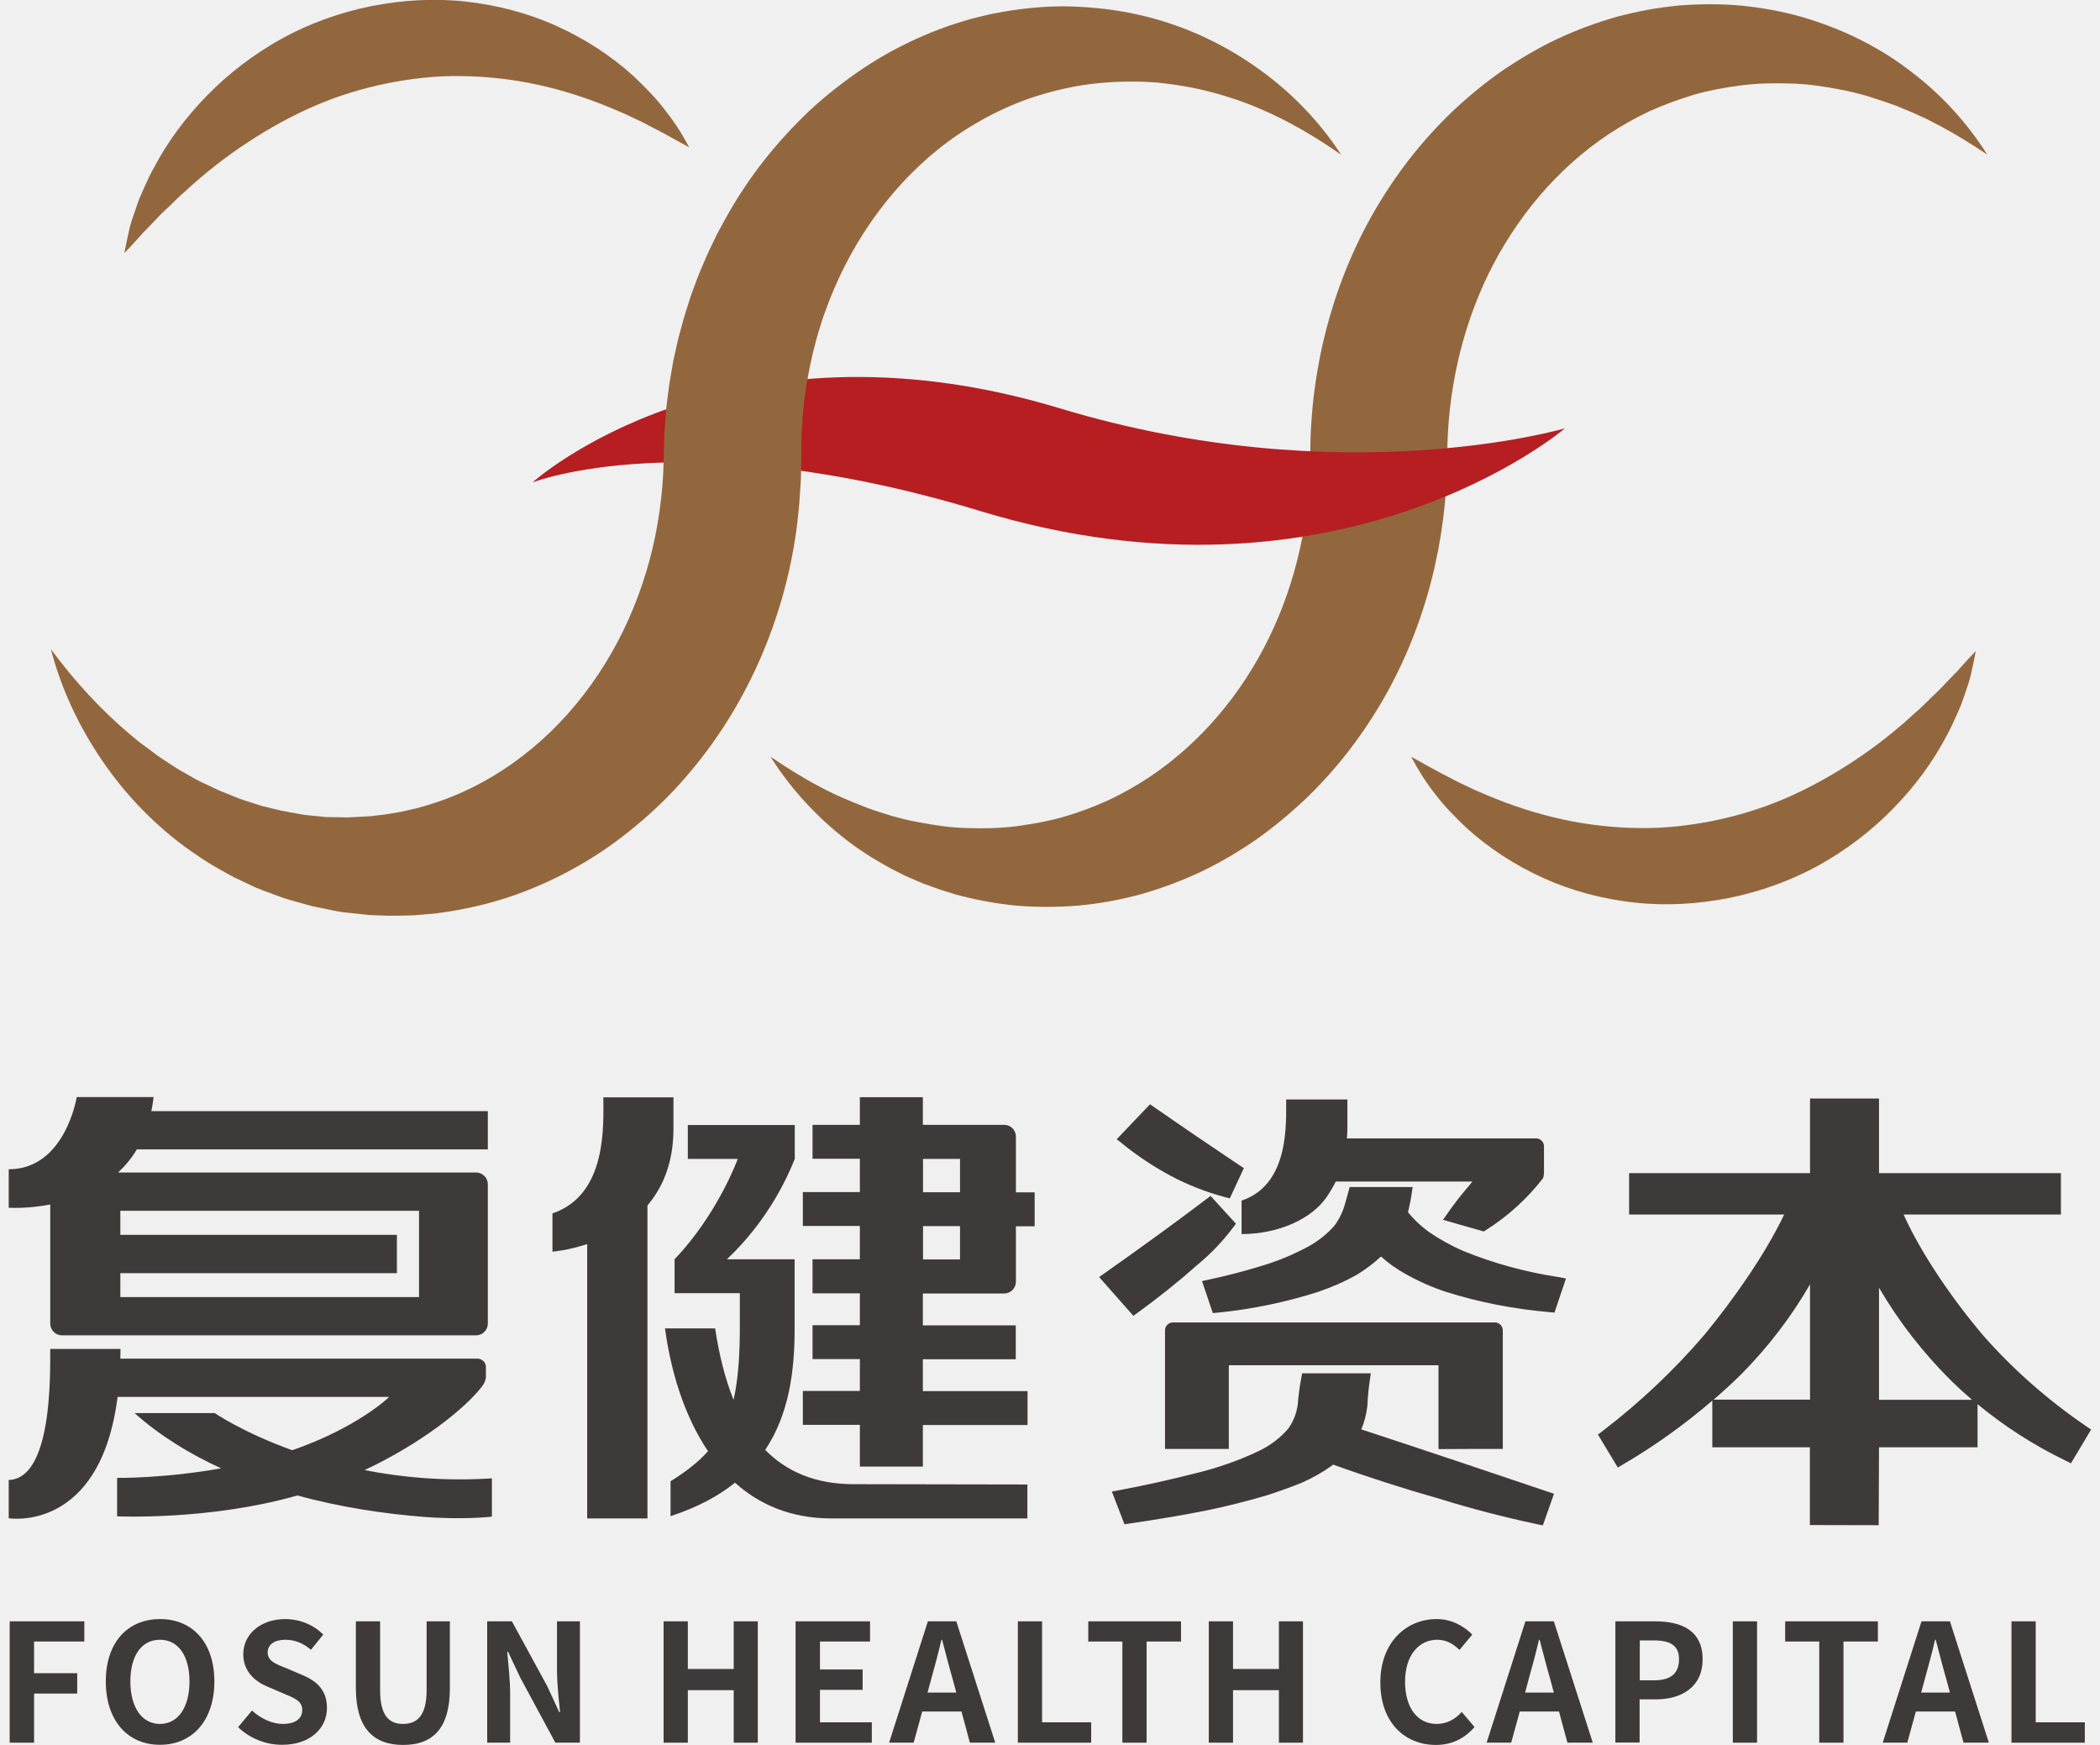
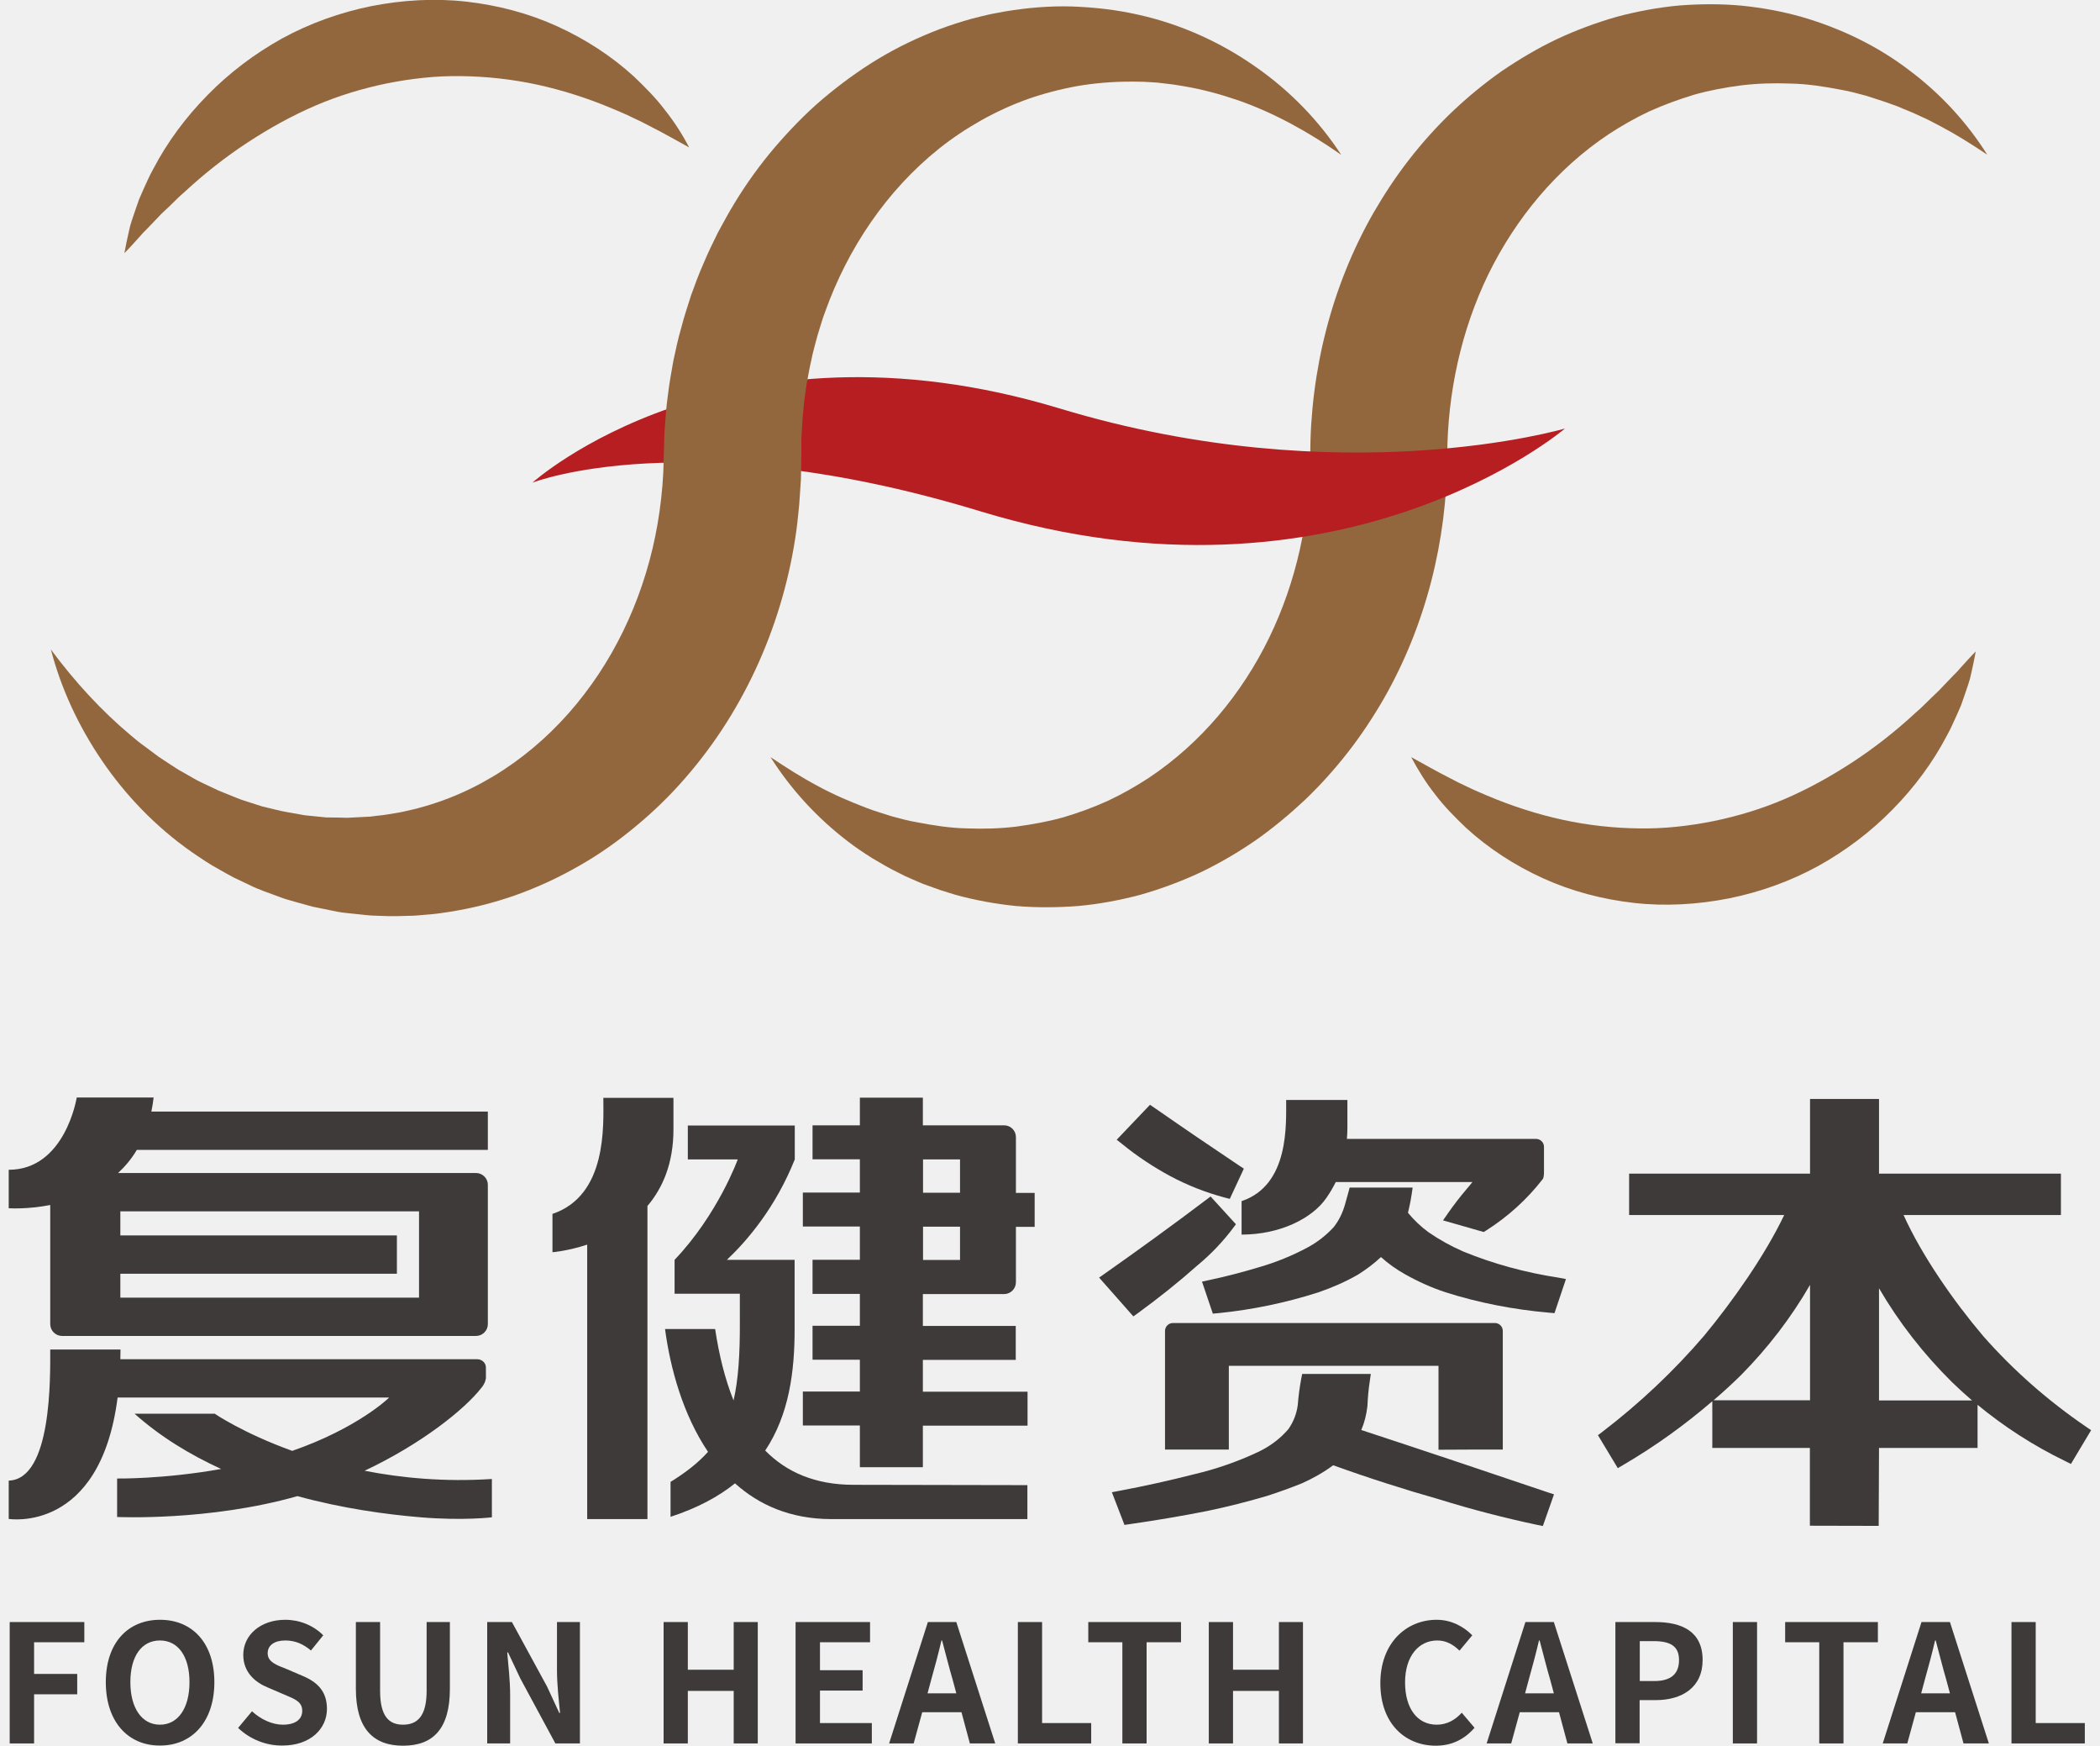
- <svg xmlns="http://www.w3.org/2000/svg" version="1.1" id="图层_1" x="0px" y="0px" viewBox="0 0 130 108" style="enable-background:new 0 0 130 108;" xml:space="preserve">
-   <style type="text/css">
- 	.st0{fill:#93673D;}
- 	.st1{fill:#B61E22;}
- 	.st2{fill:#3E3A39;}
- </style>
-   <g>
-     <g>
-       <path class="st0" d="M47.7,46.84c0.97,0.65,1.93,1.26,2.93,1.79c0.99,0.54,2.01,0.97,3.03,1.36c0.51,0.2,1.03,0.34,1.54,0.51    c0.52,0.14,1.03,0.28,1.56,0.37c1.04,0.2,2.07,0.36,3.1,0.38c1.03,0.04,2.05,0.01,3.05-0.11c1-0.14,1.98-0.31,2.93-0.58    c0.95-0.28,1.87-0.62,2.75-1.02c0.88-0.41,1.72-0.89,2.53-1.42c3.22-2.14,5.76-5.2,7.45-8.67c1.69-3.48,2.53-7.35,2.54-11.25    c0-5.22,1.31-10.49,3.93-15.06c0.66-1.14,1.39-2.24,2.2-3.28c0.81-1.04,1.69-2.02,2.65-2.94c0.96-0.91,1.98-1.75,3.06-2.51    c1.09-0.74,2.23-1.42,3.43-1.99c1.2-0.56,2.44-1.02,3.7-1.38c1.27-0.34,2.57-0.58,3.86-0.7c1.3-0.1,2.6-0.11,3.88,0.01    c1.28,0.13,2.54,0.36,3.76,0.71c2.43,0.71,4.7,1.82,6.63,3.3c1.95,1.46,3.57,3.24,4.81,5.21c-0.97-0.65-1.94-1.26-2.93-1.78    l-0.75-0.39l-0.76-0.35c-0.25-0.12-0.51-0.21-0.76-0.32l-0.38-0.16l-0.39-0.14c-0.51-0.19-1.03-0.34-1.54-0.51    c-0.52-0.14-1.03-0.28-1.56-0.37c-1.04-0.2-2.07-0.36-3.1-0.38c-1.03-0.04-2.05-0.01-3.05,0.11c-1,0.13-1.98,0.31-2.93,0.58    c-0.95,0.29-1.86,0.62-2.75,1.02c-0.88,0.41-1.72,0.89-2.53,1.42c-3.22,2.14-5.75,5.2-7.45,8.66c-1.69,3.48-2.53,7.35-2.55,11.24    c-0.01,5.22-1.32,10.48-3.94,15.05c-0.66,1.14-1.39,2.24-2.2,3.28c-0.81,1.04-1.69,2.02-2.65,2.94c-0.96,0.9-1.98,1.75-3.06,2.51    c-1.09,0.75-2.23,1.42-3.42,1.99c-1.2,0.56-2.44,1.02-3.7,1.38c-1.27,0.34-2.56,0.58-3.86,0.7c-1.3,0.1-2.6,0.11-3.88,0    c-1.28-0.13-2.54-0.36-3.76-0.7l-0.9-0.28l-0.89-0.32c-0.3-0.1-0.58-0.24-0.87-0.36l-0.43-0.19l-0.42-0.21    c-0.56-0.27-1.09-0.59-1.62-0.9c-0.52-0.33-1.03-0.67-1.51-1.04C50.57,50.59,48.94,48.81,47.7,46.84z" />
-       <path class="st0" d="M87.36,46.84c0.81,0.44,1.58,0.89,2.36,1.28l0.58,0.3l0.59,0.28c0.38,0.19,0.78,0.35,1.17,0.52    c1.56,0.66,3.13,1.16,4.69,1.5c1.57,0.34,3.14,0.51,4.7,0.53c1.56,0.03,3.11-0.15,4.62-0.45c1.51-0.31,3-0.76,4.44-1.38    c1.44-0.62,2.83-1.39,4.19-2.28c1.36-0.89,2.67-1.92,3.91-3.07c0.33-0.27,0.62-0.59,0.93-0.88l0.47-0.45l0.45-0.47    c0.15-0.16,0.3-0.32,0.46-0.48l0.24-0.24l0.22-0.25c0.3-0.33,0.6-0.67,0.93-1c-0.08,0.45-0.18,0.9-0.28,1.35l-0.08,0.34l-0.1,0.33    c-0.07,0.22-0.15,0.44-0.22,0.65c-0.08,0.22-0.15,0.44-0.23,0.66l-0.28,0.64c-0.19,0.42-0.38,0.85-0.61,1.26    c-0.87,1.66-2.01,3.19-3.35,4.55c-1.34,1.37-2.9,2.55-4.61,3.5c-1.72,0.94-3.59,1.61-5.52,2c-1.93,0.38-3.93,0.5-5.88,0.28    c-1.95-0.22-3.86-0.72-5.62-1.52c-1.76-0.8-3.38-1.85-4.77-3.12c-0.68-0.65-1.34-1.31-1.9-2.05    C88.28,48.44,87.79,47.65,87.36,46.84z" />
-       <path class="st0" d="M42.66,9.12c-0.81-0.44-1.58-0.89-2.36-1.28l-0.58-0.3l-0.59-0.28c-0.38-0.19-0.78-0.35-1.17-0.52    c-1.56-0.66-3.13-1.16-4.69-1.5c-1.57-0.34-3.14-0.51-4.7-0.53c-1.56-0.03-3.11,0.15-4.62,0.45c-1.51,0.31-3,0.76-4.44,1.38    c-1.44,0.62-2.83,1.39-4.19,2.28c-1.36,0.89-2.67,1.92-3.91,3.07c-0.33,0.27-0.62,0.59-0.93,0.88L10,13.22l-0.45,0.47    c-0.15,0.16-0.3,0.32-0.46,0.48l-0.24,0.24l-0.22,0.25c-0.3,0.33-0.6,0.67-0.93,1c0.08-0.45,0.18-0.9,0.28-1.35l0.08-0.34    l0.1-0.33c0.07-0.22,0.15-0.44,0.22-0.65c0.08-0.22,0.15-0.44,0.23-0.66l0.28-0.64c0.19-0.42,0.38-0.85,0.61-1.26    c0.87-1.66,2.01-3.19,3.35-4.55c1.34-1.37,2.9-2.55,4.61-3.5c1.72-0.94,3.59-1.61,5.52-2c1.93-0.38,3.93-0.5,5.88-0.28    c1.95,0.22,3.86,0.72,5.62,1.52c1.76,0.8,3.38,1.85,4.77,3.12c0.68,0.65,1.34,1.31,1.9,2.05C41.74,7.53,42.24,8.31,42.66,9.12z" />
-       <path class="st1" d="M96.88,26.51c0,0-13.77,4.06-31.28-1.24c-20.64-6.24-32.64,4.59-32.64,4.59s9.55-3.76,27.72,1.77    C82.95,38.41,96.88,26.51,96.88,26.51z" />
-       <path class="st0" d="M83.03,9.58c-2.04-1.43-4.17-2.6-6.37-3.37c-1.11-0.38-2.22-0.68-3.34-0.87c-0.28-0.04-0.56-0.1-0.84-0.13    l-0.84-0.1l-0.83-0.05c-0.28-0.01-0.56-0.01-0.83-0.01c-1.1,0-2.2,0.09-3.26,0.27c-1.06,0.19-2.1,0.46-3.1,0.81    c-1,0.36-1.96,0.8-2.87,1.31c-0.91,0.51-1.78,1.09-2.6,1.74c-3.26,2.6-5.67,6.19-7.07,10.11c-0.19,0.49-0.32,0.99-0.48,1.49    c-0.13,0.5-0.28,1-0.38,1.52c-0.12,0.51-0.2,1.02-0.3,1.54c-0.06,0.52-0.16,1.03-0.19,1.55c-0.06,0.52-0.08,1.04-0.11,1.56    c-0.02,0.26-0.01,0.52-0.01,0.78l-0.01,0.89l-0.02,1.05l-0.07,1.05c-0.02,0.35-0.05,0.7-0.09,1.05c-0.04,0.35-0.07,0.7-0.12,1.05    c-0.77,5.57-3.11,10.99-6.86,15.29c-0.93,1.08-1.96,2.08-3.06,2.99c-1.1,0.92-2.27,1.75-3.52,2.46c-1.25,0.72-2.55,1.32-3.91,1.81    c-1.36,0.48-2.75,0.83-4.17,1.05c-0.35,0.05-0.71,0.11-1.06,0.14l-1.07,0.09c-0.71,0.02-1.42,0.05-2.13,0.01l-0.53-0.02    c-0.18-0.01-0.35-0.03-0.53-0.05l-1.05-0.11c-0.35-0.03-0.69-0.11-1.04-0.18l-1.03-0.21l-1.01-0.28c-0.33-0.1-0.67-0.18-1-0.31    c-0.65-0.25-1.31-0.45-1.93-0.77l-0.93-0.44c-0.3-0.16-0.6-0.33-0.9-0.5c-0.6-0.32-1.16-0.71-1.72-1.09    c-2.21-1.55-4.07-3.49-5.53-5.63c-1.46-2.14-2.54-4.47-3.17-6.89c1.48,2,3.13,3.79,4.93,5.3c0.23,0.18,0.44,0.38,0.68,0.55    c0.24,0.17,0.47,0.35,0.7,0.52l0.35,0.26l0.36,0.24l0.72,0.47c0.12,0.08,0.24,0.15,0.37,0.22l0.37,0.21    c0.25,0.14,0.49,0.29,0.74,0.41l0.76,0.36l0.38,0.18c0.13,0.06,0.26,0.1,0.39,0.16c0.26,0.1,0.52,0.21,0.77,0.31    c0.25,0.11,0.52,0.18,0.78,0.27c0.26,0.08,0.52,0.17,0.78,0.25l0.79,0.19c0.52,0.14,1.06,0.21,1.58,0.31    c0.26,0.06,0.53,0.07,0.79,0.1l0.79,0.08l0.79,0.01c0.26,0,0.52,0.03,0.79,0l0.78-0.04c0.13-0.01,0.26-0.01,0.39-0.02l0.39-0.05    c0.52-0.04,1.03-0.15,1.53-0.23l0.75-0.17c0.25-0.05,0.49-0.14,0.74-0.2c3.93-1.14,7.33-3.66,9.82-6.91    c2.5-3.25,4.09-7.21,4.67-11.33c0.14-1.03,0.24-2.07,0.25-3.12l0.03-0.95c0.01-0.35,0.01-0.7,0.04-1.05c0.05-0.7,0.1-1.4,0.2-2.09    c0.08-0.7,0.21-1.39,0.33-2.08c0.15-0.69,0.29-1.38,0.49-2.05c0.17-0.68,0.4-1.35,0.61-2.02c0.24-0.66,0.48-1.32,0.77-1.97    c0.27-0.65,0.58-1.28,0.89-1.91c0.34-0.62,0.67-1.24,1.04-1.84c0.73-1.2,1.56-2.35,2.47-3.42c0.92-1.07,1.9-2.09,2.97-3    c1.08-0.91,2.22-1.75,3.43-2.48c1.21-0.73,2.49-1.34,3.8-1.84c0.66-0.25,1.33-0.46,2-0.65c0.34-0.09,0.68-0.17,1.02-0.25    c0.34-0.08,0.69-0.13,1.03-0.2c1.38-0.23,2.77-0.35,4.15-0.31c1.38,0.05,2.74,0.2,4.07,0.5c2.65,0.58,5.13,1.71,7.26,3.2    C79.88,5.62,81.67,7.5,83.03,9.58z" />
-     </g>
-     <g>
-       <g>
-         <path class="st2" d="M22.57,90.99c3.5-1.65,6.18-3.78,7.23-5.13c0.01-0.02,0.03-0.03,0.04-0.05c0.04-0.05,0.07-0.1,0.1-0.15     c0.09-0.15,0.12-0.28,0.14-0.38v-0.68c0-0.28-0.24-0.51-0.54-0.51H7.45c0-0.2,0.01-0.4,0.01-0.6H3.11c0,1.68,0.11,8.03-2.57,8.11     v2.37c0,0,5.66,0.93,6.74-7.51h16.8l-0.03,0.04c0,0-1.92,1.86-5.96,3.26c-3.05-1.1-4.8-2.3-4.8-2.3H8.33     c1.6,1.43,3.44,2.54,5.36,3.42c-3.6,0.64-6.44,0.59-6.44,0.59v2.38c0,0,5.69,0.27,11.16-1.29c2.78,0.76,5.47,1.13,7.63,1.31     c2.64,0.22,4.41,0,4.41,0V91.5C27.52,91.69,24.86,91.44,22.57,90.99z" />
-       </g>
-       <g>
-         <path class="st2" d="M3.11,74.55v7.37c0,0.4,0.33,0.73,0.73,0.73h22.81l0.01,0h2.81c0.4,0,0.73-0.33,0.73-0.73V73.3     c0-0.4-0.33-0.73-0.73-0.73H7.31c0.43-0.4,0.83-0.87,1.16-1.43h21.73v-2.37H9.37c0.06-0.28,0.1-0.56,0.14-0.87H4.75     c0,0-0.71,4.47-4.21,4.47v2.38C0.54,74.75,1.66,74.83,3.11,74.55z M7.45,78.8h17.12v-2.37H7.45v-1.49h18.49v5.34H7.45V78.8z" />
-       </g>
-       <g>
-         <path class="st2" d="M41.69,69.87v-1.95h-4.34c0,1.68,0.26,6.03-3.15,7.18v2.37c0,0,0.94-0.07,2.15-0.47v16.98h3.73V74.61     C41.02,73.5,41.69,71.98,41.69,69.87z" />
-       </g>
-       <g>
-         <path class="st2" d="M62.89,70.35c0-0.4-0.32-0.73-0.73-0.73h-5.03v-1.71h-3.9v1.71H50.3v2.1h2.93v2.06h-3.53v2.1h3.53v2.06H50.3     v2.11h2.93v1.97h-2.93v2.1h2.93v1.97h-3.53v2.1h3.53v2.58h3.9V88.2h6.48v-2.1h-6.48v-1.97h5.75v-2.1h-5.75v-1.97h5.03     c0.4,0,0.73-0.33,0.73-0.73v-3.43h1.16v-2.1h-1.16V70.35z M57.14,71.73h2.29v2.06h-2.29V71.73z M59.43,77.95h-2.29v-2.06h2.29     V77.95z" />
-       </g>
-       <g>
-         <path class="st2" d="M52.84,91.86c-2.39,0-4.16-0.79-5.47-2.12c1.48-2.22,1.83-4.9,1.82-7.58l0-2.12h0v-2.1H45     c1.29-1.22,3.02-3.26,4.2-6.21h0v-2.1h-6.62v2.1h3.09c0,0-1.22,3.39-3.91,6.21l0,0v2.1h4.04c0,0.15,0,0.76,0,1.7     c0.01,2.03-0.09,3.61-0.39,4.9c-0.53-1.32-0.9-2.82-1.14-4.42h-3.1l0,0.01c0.32,2.4,1.1,5.28,2.66,7.59     c-0.59,0.66-1.35,1.26-2.32,1.86v2.16c1.65-0.54,2.96-1.24,3.99-2.07c1.48,1.33,3.42,2.2,5.92,2.21v0h12.18v-2.1L52.84,91.86     L52.84,91.86z" />
-       </g>
-       <g>
-         <path class="st2" d="M129.14,88.27L129.14,88.27c-2.36-1.61-4.5-3.49-6.36-5.6c-1.82-2.14-3.81-4.99-4.94-7.5h9.74v-2.56h-11.26     v-4.62h-4.27v4.62h-11.2v2.56h9.6c-1.18,2.48-3.18,5.32-4.96,7.47c-1.86,2.17-3.98,4.17-6.28,5.93l-0.29,0.22l1.23,2.04     l0.37-0.22c1.95-1.14,3.78-2.46,5.48-3.92v2.89h6.04v4.81l4.26,0.01c0,0,0.02-3.79,0.02-4.82h6.1v-2.67     c1.65,1.36,3.46,2.53,5.42,3.48l0.36,0.18l1.25-2.09L129.14,88.27z M112.04,86.63h-5.96c0.58-0.5,1.15-1.02,1.7-1.56     c1.66-1.68,3.1-3.55,4.27-5.58V86.63z M116.32,86.63v-6.93c1.23,2.11,2.75,4.06,4.52,5.81c0.4,0.39,0.81,0.76,1.24,1.13H116.32z" />
-       </g>
-       <g>
-         <path class="st2" d="M76.86,74.31v2.07c2.35,0,4.36-0.98,5.25-2.27c0.22-0.32,0.41-0.64,0.58-0.98h8.46     c-0.12,0.16-0.26,0.31-0.39,0.47c-0.39,0.46-0.76,0.94-1.11,1.44l-0.32,0.46l2.52,0.72l0.16-0.1c1.34-0.85,2.52-1.92,3.49-3.17     c0.1-0.12,0.08-0.53,0.08-0.8v-1.2c0-0.27-0.22-0.49-0.49-0.49H83.38c0.02-0.23,0.03-0.47,0.03-0.71v-1.7h-3.79     C79.61,69.51,79.84,73.31,76.86,74.31z" />
-         <path class="st2" d="M91.06,89.68c0.03,0,0.06,0,0.09,0c0.98,0,1.88,0,1.88,0v-7.34c0-0.27-0.22-0.49-0.49-0.49H72.61     c-0.27,0-0.49,0.22-0.49,0.49v7.34l3.95,0V84.5h12.98v5.19L91.06,89.68z" />
-         <path class="st2" d="M72.46,72.77L72.46,72.77c1.05,0.56,2.17,1,3.32,1.31l0.35,0.09L77,72.3l-0.29-0.19     c-1.75-1.17-3.5-2.36-5.21-3.55l-0.31-0.21l-2.06,2.16l0.34,0.27C70.39,71.53,71.4,72.2,72.46,72.77z" />
-         <path class="st2" d="M96.46,79.04c-2.03-0.31-4.01-0.85-5.87-1.61c-0.76-0.33-1.48-0.73-2.15-1.19     c-0.48-0.35-0.91-0.76-1.28-1.21l0.07-0.3c0.08-0.35,0.09-0.43,0.15-0.79l0.07-0.47h-3.9l-0.08,0.3     c-0.1,0.37-0.12,0.45-0.22,0.79c-0.15,0.51-0.38,0.97-0.69,1.36c-0.47,0.51-1.02,0.94-1.64,1.27C79.98,77.69,79,78.09,78,78.38     c-1.03,0.31-2.08,0.59-3.13,0.81l-0.46,0.1l0.67,1.98l0.34-0.03c2.09-0.21,4.18-0.64,6.2-1.29c0.85-0.29,1.67-0.65,2.44-1.09     c0.51-0.32,0.99-0.68,1.43-1.09c0.45,0.41,0.96,0.77,1.5,1.07c0.78,0.44,1.62,0.82,2.5,1.11c2.05,0.65,4.21,1.07,6.4,1.26     l0.34,0.03l0.71-2.11L96.46,79.04z" />
-         <path class="st2" d="M84.27,88.47c0.2-0.47,0.32-0.96,0.38-1.48c0.02-0.52,0.07-1.05,0.15-1.57l0.06-0.42h-4.25l-0.06,0.31     c-0.1,0.54-0.17,1.08-0.21,1.6c-0.07,0.55-0.27,1.06-0.58,1.5c-0.5,0.59-1.14,1.07-1.88,1.42c-1.25,0.59-2.58,1.05-3.93,1.37     c-1.53,0.39-3.1,0.74-4.65,1.03l-0.47,0.09l0.78,2.02l0.35-0.05c1.6-0.23,3.2-0.5,4.77-0.81c1.25-0.26,2.51-0.58,3.73-0.94     c0.71-0.23,1.43-0.49,2.13-0.77c0.69-0.31,1.35-0.68,1.94-1.12c2.16,0.78,4.38,1.49,6.6,2.12c1.96,0.61,3.97,1.13,5.99,1.56     l0.39,0.08l0.69-1.96l-0.37-0.12C91.99,91.03,88.11,89.73,84.27,88.47z" />
-         <path class="st2" d="M70.48,81.21L70.48,81.21c1.25-0.91,2.48-1.89,3.64-2.92c0.85-0.7,1.61-1.5,2.27-2.39l0.12-0.16l-1.57-1.72     l-0.29,0.22c-2.05,1.55-4.15,3.07-6.24,4.54l-0.37,0.26l2.12,2.4L70.48,81.21z" />
-       </g>
-     </g>
-     <g>
-       <path class="st2" d="M0.6,100.35h4.62v1.25H2.11v1.96h2.67v1.26H2.11v3.04H0.6V100.35z" />
-       <path class="st2" d="M6.55,104.07c0-2.44,1.37-3.86,3.36-3.86c1.99,0,3.36,1.43,3.36,3.86c0,2.43-1.37,3.92-3.36,3.92    C7.92,108,6.55,106.51,6.55,104.07z M11.73,104.07c0-1.61-0.71-2.58-1.83-2.58c-1.12,0-1.83,0.96-1.83,2.58    c0,1.6,0.71,2.63,1.83,2.63C11.02,106.7,11.73,105.68,11.73,104.07z" />
-       <path class="st2" d="M14.74,106.9l0.86-1.03c0.54,0.5,1.25,0.83,1.91,0.83c0.78,0,1.2-0.33,1.2-0.86c0-0.56-0.46-0.73-1.13-1.01    l-1-0.43c-0.76-0.31-1.52-0.92-1.52-2.02c0-1.23,1.07-2.17,2.6-2.17c0.87,0,1.74,0.34,2.35,0.96l-0.76,0.94    c-0.48-0.4-0.97-0.62-1.59-0.62c-0.66,0-1.09,0.29-1.09,0.79c0,0.54,0.54,0.73,1.18,0.98l0.98,0.42c0.91,0.38,1.51,0.95,1.51,2.04    c0,1.23-1.02,2.27-2.76,2.27C16.47,108,15.47,107.6,14.74,106.9z" />
-       <path class="st2" d="M22.03,104.48v-4.13h1.5v4.26c0,1.56,0.54,2.09,1.42,2.09c0.89,0,1.46-0.53,1.46-2.09v-4.26h1.44v4.13    c0,2.5-1.06,3.52-2.9,3.52C23.13,108,22.03,106.97,22.03,104.48z" />
-       <path class="st2" d="M30.16,100.35h1.53l2.18,4l0.75,1.62h0.05c-0.08-0.78-0.19-1.77-0.19-2.63v-2.99h1.42v7.51h-1.52l-2.17-4.02    l-0.76-1.61H31.4c0.07,0.81,0.18,1.75,0.18,2.62v3.01h-1.42V100.35z" />
-       <path class="st2" d="M41.08,100.35h1.5v2.95h2.84v-2.95h1.49v7.51h-1.49v-3.25h-2.84v3.25h-1.5V100.35z" />
-       <path class="st2" d="M49.26,100.35h4.6v1.25h-3.1v1.73h2.64v1.26h-2.64v2.01h3.21v1.26h-4.72V100.35z" />
-       <path class="st2" d="M59.52,105.93h-2.43l-0.53,1.93h-1.52l2.4-7.51h1.76l2.41,7.51h-1.57L59.52,105.93z M59.2,104.76l-0.22-0.82    c-0.23-0.78-0.44-1.64-0.66-2.45h-0.04c-0.19,0.82-0.42,1.67-0.64,2.45l-0.22,0.82H59.2z" />
-       <path class="st2" d="M63.01,100.35h1.5v6.25h3.04v1.26h-4.54V100.35z" />
-       <path class="st2" d="M69.48,101.6h-2.11v-1.25h5.74v1.25h-2.13v6.26h-1.5V101.6z" />
-       <path class="st2" d="M74.83,100.35h1.5v2.95h2.84v-2.95h1.49v7.51h-1.49v-3.25h-2.84v3.25h-1.5V100.35z" />
-       <path class="st2" d="M85.45,104.13c0-2.47,1.59-3.92,3.49-3.92c0.95,0,1.71,0.46,2.2,0.96l-0.79,0.95    c-0.38-0.37-0.81-0.63-1.38-0.63c-1.14,0-1.99,0.97-1.99,2.59c0,1.63,0.77,2.62,1.96,2.62c0.64,0,1.15-0.3,1.55-0.74l0.79,0.93    c-0.62,0.72-1.42,1.11-2.39,1.11C86.99,108,85.45,106.64,85.45,104.13z" />
-       <path class="st2" d="M96.51,105.93h-2.43l-0.53,1.93h-1.52l2.4-7.51h1.76l2.41,7.51h-1.57L96.51,105.93z M96.19,104.76l-0.22-0.82    c-0.23-0.78-0.44-1.64-0.66-2.45h-0.04c-0.19,0.82-0.42,1.67-0.64,2.45l-0.22,0.82H96.19z" />
-       <path class="st2" d="M100,100.35h2.46c1.66,0,2.94,0.58,2.94,2.35c0,1.71-1.29,2.48-2.9,2.48h-1v2.67H100V100.35z M102.41,104    c1.03,0,1.53-0.44,1.53-1.3c0-0.87-0.55-1.17-1.58-1.17h-0.85V104H102.41z" />
-       <path class="st2" d="M107.27,100.35h1.5v7.51h-1.5V100.35z" />
-       <path class="st2" d="M112.62,101.6h-2.11v-1.25h5.74v1.25h-2.13v6.26h-1.5V101.6z" />
-       <path class="st2" d="M121.03,105.93h-2.43l-0.53,1.93h-1.52l2.4-7.51h1.76l2.41,7.51h-1.57L121.03,105.93z M120.71,104.76    l-0.22-0.82c-0.23-0.78-0.44-1.64-0.66-2.45h-0.04c-0.19,0.82-0.42,1.67-0.64,2.45l-0.22,0.82H120.71z" />
-       <path class="st2" d="M124.52,100.35h1.5v6.25h3.04v1.26h-4.54V100.35z" />
-     </g>
+ <svg xmlns="http://www.w3.org/2000/svg" width="1024" height="851" viewBox="0 0 1024 851" fill="none">
+   <g clip-path="url(#clip0_1087_28212)">
+     <path d="M375.729 369.084C383.369 374.206 390.931 379.012 398.808 383.188C406.606 387.443 414.641 390.832 422.675 393.905C426.692 395.481 430.788 396.584 434.805 397.923C438.901 399.026 442.919 400.129 447.093 400.839C455.285 402.415 463.399 403.675 471.512 403.833C479.625 404.148 487.66 403.912 495.537 402.966C503.413 401.863 511.133 400.523 518.616 398.396C526.099 396.19 533.346 393.511 540.277 390.359C547.209 387.128 553.826 383.346 560.206 379.17C585.57 362.307 605.577 338.196 618.889 310.853C632.201 283.432 638.818 252.938 638.897 222.207C638.897 181.076 649.215 139.55 669.853 103.54C675.052 94.558 680.802 85.89 687.182 77.695C693.562 69.5 700.494 61.778 708.056 54.529C715.618 47.358 723.652 40.74 732.159 34.751C740.745 28.92 749.725 23.562 759.177 19.071C768.629 14.658 778.397 11.033 788.322 8.197C798.325 5.518 808.565 3.627 818.727 2.681C828.967 1.893 839.207 1.814 849.289 2.76C859.372 3.784 869.297 5.596 878.906 8.354C898.047 13.949 915.928 22.695 931.13 34.357C946.49 45.861 959.251 59.887 969.018 75.41C961.378 70.288 953.737 65.482 945.939 61.384L940.031 58.311L934.045 55.553C932.076 54.608 930.028 53.899 928.058 53.032L925.065 51.771L921.993 50.668C917.976 49.171 913.88 47.989 909.863 46.649C905.767 45.546 901.749 44.443 897.575 43.734C889.383 42.158 881.269 40.897 873.156 40.74C865.043 40.424 857.009 40.661 849.132 41.606C841.255 42.631 833.535 44.049 826.052 46.176C818.569 48.462 811.401 51.062 804.391 54.214C797.459 57.444 790.842 61.227 784.462 65.403C759.098 82.265 739.17 106.377 725.779 133.64C712.467 161.062 705.85 191.556 705.693 222.207C705.614 263.339 695.295 304.786 674.658 340.796C669.459 349.779 663.709 358.446 657.328 366.641C650.948 374.836 644.017 382.558 636.455 389.807C628.893 396.899 620.858 403.597 612.351 409.585C603.765 415.495 594.786 420.774 585.412 425.266C575.96 429.678 566.193 433.303 556.268 436.139C546.264 438.818 536.103 440.71 525.863 441.655C515.623 442.443 505.383 442.522 495.3 441.655C485.218 440.631 475.293 438.818 465.683 436.139L458.594 433.933L451.583 431.412C449.22 430.624 447.015 429.521 444.73 428.575L441.343 427.078L438.035 425.423C433.624 423.296 429.449 420.774 425.274 418.331C421.178 415.731 417.161 413.052 413.38 410.137C398.335 398.632 385.496 384.607 375.729 369.084Z" fill="#93673D" />
+     <path d="M688.128 369.084C694.508 372.551 700.573 376.096 706.717 379.169L711.286 381.533L715.933 383.74C718.927 385.237 722.077 386.498 725.149 387.837C737.437 393.038 749.804 396.977 762.092 399.657C774.459 402.336 786.826 403.675 799.114 403.833C811.402 404.069 823.611 402.651 835.505 400.287C847.399 397.844 859.136 394.298 870.479 389.413C881.821 384.528 892.77 378.46 903.483 371.447C914.196 364.435 924.514 356.319 934.282 347.257C936.881 345.129 939.165 342.608 941.607 340.323L945.309 336.777L948.854 333.074C950.036 331.813 951.217 330.552 952.477 329.291L954.368 327.4L956.101 325.43C958.464 322.83 960.827 320.151 963.426 317.551C962.796 321.097 962.009 324.642 961.221 328.188L960.591 330.867L959.803 333.468C959.252 335.201 958.621 336.935 958.07 338.589C957.44 340.323 956.889 342.056 956.258 343.79L954.053 348.833C952.556 352.142 951.06 355.531 949.248 358.761C942.395 371.841 933.415 383.897 922.86 394.614C912.305 405.409 900.017 414.707 886.548 422.192C872.999 429.599 858.269 434.878 843.067 437.952C827.865 440.946 812.111 441.891 796.751 440.158C781.391 438.424 766.346 434.484 752.482 428.181C738.619 421.877 725.858 413.603 714.909 403.596C709.553 398.475 704.354 393.274 699.943 387.443C695.375 381.691 691.515 375.466 688.128 369.084Z" fill="#93673D" />
+     <path d="M336.03 71.864C329.649 68.397 323.584 64.851 317.44 61.778L312.871 59.414L308.224 57.208C305.231 55.711 302.08 54.45 299.008 53.111C286.72 47.91 274.353 43.97 262.065 41.291C249.698 38.612 237.332 37.272 225.044 37.115C212.756 36.878 200.546 38.297 188.652 40.661C176.758 43.103 165.022 46.649 153.679 51.535C142.336 56.42 131.387 62.487 120.674 69.5C109.962 76.513 99.643 84.629 89.876 93.691C87.276 95.818 84.992 98.34 82.55 100.625L78.769 104.17L75.225 107.874C74.043 109.135 72.862 110.395 71.601 111.656L69.711 113.547L67.978 115.517C65.615 118.117 63.252 120.796 60.652 123.397C61.282 119.851 62.07 116.305 62.858 112.759L63.488 110.08L64.276 107.48C64.827 105.746 65.457 104.013 66.009 102.358C66.639 100.625 67.19 98.891 67.82 97.158L70.026 92.115C71.522 88.805 73.019 85.417 74.831 82.186C81.684 69.106 90.663 57.05 101.219 46.334C111.774 35.539 124.062 26.241 137.531 18.755C151.079 11.348 165.809 6.069 181.012 2.996C196.214 0.002 211.968 -0.944 227.328 0.79C242.688 2.523 257.733 6.463 271.596 12.767C285.46 19.07 298.22 27.344 309.169 37.351C314.526 42.473 319.724 47.673 324.135 53.504C328.783 59.335 332.721 65.481 336.03 71.864Z" fill="#93673D" />
+     <path d="M763.116 208.892C763.116 208.892 654.651 240.883 516.726 199.121C354.146 149.952 259.623 235.289 259.623 235.289C259.623 235.289 334.848 205.661 477.971 249.236C653.39 302.659 763.116 208.892 763.116 208.892Z" fill="#B61E22" />
+     <path d="M654.021 75.489C637.952 64.221 621.174 55.002 603.845 48.934C595.102 45.94 586.358 43.576 577.536 42.079C575.331 41.764 573.125 41.291 570.92 41.055L564.303 40.267L557.765 39.873C555.56 39.794 553.354 39.794 551.227 39.794C542.563 39.794 533.898 40.503 525.549 41.921C517.199 43.419 509.007 45.546 501.13 48.304C493.253 51.141 485.691 54.608 478.523 58.626C471.355 62.645 464.502 67.215 458.043 72.337C432.365 92.824 413.381 121.112 402.353 152C400.857 155.861 399.833 159.801 398.572 163.741C397.548 167.68 396.367 171.62 395.579 175.718C394.634 179.736 394.004 183.755 393.216 187.852C392.744 191.95 391.956 195.968 391.72 200.066C391.247 204.163 391.089 208.26 390.853 212.358C390.696 214.407 390.774 216.455 390.774 218.504L390.696 225.517L390.538 233.79L389.987 242.064C389.829 244.822 389.593 247.58 389.278 250.338C388.963 253.095 388.726 255.853 388.333 258.611C382.267 302.501 363.835 345.208 334.297 379.091C326.971 387.601 318.858 395.48 310.193 402.651C301.529 409.9 292.313 416.44 282.467 422.035C272.621 427.708 262.381 432.436 251.668 436.297C240.955 440.079 230.006 442.837 218.821 444.57C216.064 444.964 213.229 445.437 210.472 445.674L202.043 446.383C196.451 446.54 190.858 446.777 185.265 446.462L181.091 446.304C179.673 446.225 178.334 446.068 176.916 445.91L168.645 445.043C165.888 444.807 163.21 444.177 160.453 443.625L152.34 441.97L144.384 439.764C141.785 438.976 139.107 438.346 136.507 437.321C131.387 435.351 126.189 433.775 121.305 431.254L113.979 427.787C111.616 426.526 109.253 425.187 106.89 423.847C102.164 421.326 97.753 418.253 93.342 415.258C75.934 403.045 61.283 387.758 49.782 370.896C38.282 354.034 29.775 335.674 24.812 316.605C36.47 332.365 49.467 346.469 63.646 358.367C65.457 359.786 67.112 361.362 69.002 362.701C70.892 364.041 72.704 365.459 74.516 366.799L77.273 368.847L80.109 370.738L85.78 374.442C86.725 375.072 87.67 375.624 88.694 376.175L91.609 377.83C93.578 378.933 95.469 380.115 97.438 381.061L103.424 383.897L106.417 385.316C107.441 385.788 108.465 386.104 109.489 386.576C111.537 387.364 113.585 388.231 115.555 389.019C117.524 389.886 119.651 390.437 121.699 391.147C123.747 391.777 125.795 392.486 127.843 393.117L134.065 394.614C138.161 395.717 142.415 396.268 146.511 397.056C148.559 397.529 150.686 397.608 152.734 397.844L158.957 398.475L165.179 398.553C167.227 398.553 169.275 398.79 171.402 398.553L177.546 398.238C178.57 398.159 179.594 398.159 180.618 398.081L183.69 397.687C187.786 397.372 191.803 396.505 195.742 395.874L201.649 394.535C203.619 394.141 205.509 393.432 207.478 392.959C238.435 383.976 265.216 364.119 284.83 338.511C304.522 312.902 317.046 281.699 321.615 249.234C322.718 241.118 323.505 232.924 323.584 224.65L323.821 217.164C323.899 214.407 323.899 211.649 324.136 208.891C324.529 203.375 324.923 197.859 325.711 192.422C326.341 186.907 327.365 181.47 328.31 176.033C329.492 170.596 330.595 165.159 332.17 159.879C333.509 154.521 335.321 149.242 336.975 143.963C338.865 138.762 340.756 133.562 343.04 128.44C345.167 123.318 347.609 118.354 350.051 113.39C352.729 108.504 355.328 103.619 358.243 98.891C363.993 89.436 370.531 80.374 377.699 71.943C384.945 63.512 392.665 55.474 401.093 48.304C409.6 41.133 418.58 34.515 428.111 28.762C437.642 23.01 447.725 18.204 458.043 14.264C463.242 12.294 468.52 10.639 473.797 9.142C476.475 8.433 479.153 7.803 481.832 7.172C484.51 6.542 487.267 6.148 489.945 5.596C500.815 3.784 511.764 2.838 522.634 3.154C533.504 3.548 544.217 4.73 554.693 7.093C575.567 11.664 595.102 20.568 611.88 32.308C629.209 44.285 643.309 59.099 654.021 75.489Z" fill="#93673D" />
+     <path d="M177.783 716.968C205.352 703.967 226.462 687.183 234.733 676.546C234.811 676.388 234.969 676.309 235.048 676.152C235.363 675.758 235.599 675.364 235.835 674.97C236.544 673.788 236.781 672.764 236.938 671.976V666.617C236.938 664.411 235.048 662.599 232.685 662.599H58.683C58.683 661.023 58.762 659.447 58.762 657.871H24.498C24.498 671.109 25.364 721.145 4.254 721.775V740.45C4.254 740.45 48.837 747.778 57.344 681.274H189.677L189.44 681.589C189.44 681.589 174.317 696.245 142.494 707.276C118.469 698.609 104.685 689.153 104.685 689.153H65.615C78.218 700.421 92.712 709.167 107.835 716.102C79.478 721.145 57.108 720.751 57.108 720.751V739.504C57.108 739.504 101.928 741.632 145.015 729.339C166.912 735.328 188.101 738.243 205.115 739.662C225.911 741.395 239.853 739.662 239.853 739.662V720.987C216.773 722.484 195.821 720.514 177.783 716.968Z" fill="#3E3A39" />
+     <path d="M24.498 587.427V645.5C24.498 648.652 27.097 651.252 30.248 651.252H209.92H209.999H232.133C235.284 651.252 237.883 648.652 237.883 645.5V577.577C237.883 574.426 235.284 571.825 232.133 571.825H57.581C60.968 568.673 64.118 564.97 66.718 560.557H237.883V541.883H73.807C74.28 539.676 74.595 537.47 74.91 535.027H37.416C37.416 535.027 31.823 570.249 4.254 570.249V589.003C4.254 589.003 13.076 589.633 24.498 587.427ZM58.683 620.915H193.536V602.241H58.683V590.5H204.328V632.577H58.683V620.915Z" fill="#3E3A39" />
+     <path d="M328.389 550.549V535.184H294.203C294.203 548.421 296.251 582.698 269.391 591.759V610.434C269.391 610.434 276.795 609.882 286.326 606.731V740.527H315.707V587.898C323.111 579.152 328.389 567.175 328.389 550.549Z" fill="#3E3A39" />
+     <path d="M495.381 554.332C495.381 551.18 492.86 548.58 489.631 548.58H450.01V535.105H419.29V548.58H396.211V565.127H419.29V581.359H391.484V597.906H419.29V614.138H396.211V630.764H419.29V646.287H396.211V662.834H419.29V678.357H391.484V694.904H419.29V715.234H450.01V694.983H501.052V678.436H450.01V662.913H495.302V646.366H450.01V630.843H489.631C492.782 630.843 495.381 628.243 495.381 625.091V598.064H504.518V581.516H495.381V554.332ZM450.089 565.206H468.127V581.438H450.089V565.206ZM468.127 614.217H450.089V597.985H468.127V614.217Z" fill="#3E3A39" />
+     <path d="M416.217 723.824C397.391 723.824 383.449 717.599 373.13 707.12C384.788 689.627 387.545 668.509 387.466 647.392V630.687V614.14H354.462C364.623 604.527 378.25 588.452 387.545 565.207V548.66H335.399V565.207H359.739C359.739 565.207 350.129 591.919 328.94 614.14V630.687H360.763C360.763 631.869 360.763 636.676 360.763 644.082C360.842 660.078 360.054 672.528 357.691 682.693C353.516 672.292 350.602 660.472 348.711 647.865H324.293V647.944C326.814 666.855 332.958 689.548 345.246 707.75C340.598 712.95 334.612 717.678 326.971 722.406V739.426C339.968 735.171 350.287 729.655 358.4 723.115C370.058 733.595 385.339 740.45 405.031 740.529H500.972V723.982L416.217 723.824Z" fill="#3E3A39" />
+     <path d="M1017.23 695.537C998.637 682.851 981.78 668.037 967.129 651.411C952.793 634.549 937.118 612.092 928.217 592.314H1004.94V572.142H916.244V535.738H882.61V572.142H794.388V592.314H870.006C860.712 611.856 844.958 634.234 830.937 651.175C816.286 668.274 799.587 684.033 781.47 697.901L779.186 699.635L788.874 715.709L791.789 713.976C807.149 704.993 821.563 694.592 834.954 683.087V705.86H882.531V743.761L916.087 743.839C916.087 743.839 916.244 713.976 916.244 705.86H964.293V684.821C977.29 695.537 991.547 704.756 1006.99 712.242L1009.82 713.66L1019.67 697.192L1017.23 695.537ZM882.531 682.615H835.584C840.153 678.675 844.643 674.577 848.975 670.322C862.051 657.085 873.394 642.35 882.61 626.354V682.615H882.531ZM916.244 682.615V628.009C925.933 644.635 937.906 660 951.848 673.789C954.998 676.862 958.228 679.778 961.615 682.693H916.244V682.615Z" fill="#3E3A39" />
+     <path d="M605.42 585.537V601.848C623.931 601.848 639.763 594.126 646.774 583.961C648.507 581.44 650.003 578.918 651.342 576.239H717.981C717.036 577.5 715.933 578.682 714.909 579.943C711.837 583.567 708.923 587.35 706.166 591.29L703.645 594.914L723.495 600.587L724.755 599.8C735.31 593.102 744.605 584.671 752.246 574.821C753.033 573.876 752.876 570.645 752.876 568.517V559.062C752.876 556.934 751.143 555.201 749.016 555.201H656.777C656.935 553.388 657.014 551.497 657.014 549.606V536.211H627.16C627.081 547.715 628.893 577.658 605.42 585.537Z" fill="#3E3A39" />
+     <path d="M717.273 706.647C717.509 706.647 717.746 706.647 717.982 706.647C725.701 706.647 732.79 706.647 732.79 706.647V648.81C732.79 646.683 731.058 644.949 728.931 644.949H571.944C569.817 644.949 568.084 646.683 568.084 648.81V706.647H599.198V665.83H701.44V706.726L717.273 706.647Z" fill="#3E3A39" />
+     <path d="M570.761 573.402C579.032 577.815 587.854 581.282 596.913 583.725L599.67 584.434L606.523 569.699L604.238 568.202C590.454 558.982 576.669 549.606 563.2 540.229L560.758 538.574L544.531 555.594L547.209 557.722C554.456 563.631 562.412 568.911 570.761 573.402Z" fill="#3E3A39" />
+     <path d="M759.807 622.808C743.817 620.365 728.221 616.11 713.57 610.121C707.583 607.521 701.912 604.369 696.634 600.745C692.853 597.987 689.466 594.756 686.552 591.21L687.103 588.846C687.733 586.088 687.812 585.458 688.285 582.621L688.836 578.918H658.116L657.486 581.282C656.698 584.197 656.541 584.828 655.753 587.507C654.572 591.525 652.76 595.15 650.318 598.223C646.616 602.242 642.284 605.63 637.4 608.23C629.996 612.17 622.276 615.322 614.399 617.607C606.286 620.05 598.015 622.256 589.744 623.989L586.121 624.777L591.399 640.379L594.077 640.143C610.54 638.488 627.002 635.1 642.914 629.978C649.609 627.693 656.068 624.856 662.133 621.389C666.151 618.868 669.932 616.031 673.397 612.8C676.942 616.031 680.959 618.868 685.213 621.232C691.357 624.699 697.973 627.693 704.905 629.978C721.053 635.1 738.067 638.409 755.317 639.906L757.996 640.143L763.588 623.517L759.807 622.808Z" fill="#3E3A39" />
+     <path d="M663.788 697.112C665.363 693.408 666.308 689.547 666.781 685.45C666.938 681.353 667.332 677.176 667.962 673.079L668.435 669.77H634.958L634.486 672.212C633.698 676.467 633.146 680.722 632.831 684.82C632.28 689.153 630.705 693.172 628.263 696.639C624.324 701.288 619.283 705.07 613.454 707.828C603.608 712.477 593.132 716.102 582.498 718.623C570.446 721.696 558.079 724.454 545.87 726.739L542.168 727.448L548.312 743.365L551.069 742.971C563.672 741.159 576.275 739.032 588.642 736.589C598.488 734.54 608.413 732.019 618.023 729.182C623.615 727.37 629.287 725.321 634.801 723.115C640.236 720.672 645.434 717.756 650.082 714.289C667.096 720.436 684.583 726.03 702.069 730.994C717.508 735.801 733.341 739.898 749.252 743.286L752.324 743.917L757.759 728.473L754.845 727.527C724.597 717.284 694.035 707.04 663.788 697.112Z" fill="#3E3A39" />
+     <path d="M555.165 639.908C565.011 632.738 574.7 625.016 583.837 616.9C590.532 611.384 596.519 605.081 601.718 598.068L602.663 596.807L590.296 583.254L588.012 584.987C571.864 597.201 555.323 609.178 538.86 620.761L535.945 622.81L552.644 641.721L555.165 639.908Z" fill="#3E3A39" />
+     <path d="M4.727 790.723H41.118V800.572H16.621V816.016H37.652V825.945H16.621V849.899H4.727V790.723Z" fill="#3E3A39" />
+     <path d="M51.594 820.036C51.594 800.81 62.385 789.621 78.06 789.621C93.735 789.621 104.527 800.889 104.527 820.036C104.527 839.184 93.735 850.925 78.06 850.925C62.385 851.003 51.594 839.263 51.594 820.036ZM92.396 820.036C92.396 807.35 86.804 799.707 77.981 799.707C69.159 799.707 63.567 807.271 63.567 820.036C63.567 832.644 69.159 840.76 77.981 840.76C86.804 840.76 92.396 832.723 92.396 820.036Z" fill="#3E3A39" />
+     <path d="M116.105 842.336L122.88 834.22C127.133 838.16 132.726 840.76 137.925 840.76C144.069 840.76 147.377 838.16 147.377 833.983C147.377 829.571 143.753 828.231 138.476 826.025L130.599 822.637C124.613 820.194 118.626 815.387 118.626 806.72C118.626 797.028 127.054 789.621 139.106 789.621C145.959 789.621 152.812 792.3 157.617 797.186L151.63 804.592C147.849 801.441 143.99 799.707 139.106 799.707C133.907 799.707 130.52 801.992 130.52 805.932C130.52 810.187 134.774 811.684 139.815 813.654L147.534 816.963C154.702 819.958 159.429 824.449 159.429 833.038C159.429 842.73 151.394 850.925 137.688 850.925C129.733 851.003 121.856 847.852 116.105 842.336Z" fill="#3E3A39" />
+     <path d="M173.529 823.266V790.723H185.345V824.29C185.345 836.582 189.598 840.758 196.53 840.758C203.54 840.758 208.03 836.582 208.03 824.29V790.723H219.373V823.266C219.373 842.965 211.023 851.002 196.53 851.002C182.194 851.002 173.529 842.886 173.529 823.266Z" fill="#3E3A39" />
+     <path d="M237.568 790.723H249.62L266.792 822.241L272.699 835.006H273.093C272.463 828.86 271.597 821.059 271.597 814.283V790.723H282.782V849.899H270.809L253.716 818.223L247.73 805.536H247.336C247.887 811.919 248.754 819.326 248.754 826.181V849.899H237.568V790.723Z" fill="#3E3A39" />
+     <path d="M323.584 790.723H335.399V813.968H357.77V790.723H369.506V849.899H357.77V824.29H335.399V849.899H323.584V790.723Z" fill="#3E3A39" />
+     <path d="M388.018 790.723H424.252V800.572H399.834V814.204H420.629V824.132H399.834V839.97H425.119V849.899H387.939V790.723H388.018Z" fill="#3E3A39" />
+     <path d="M468.835 834.691H449.695L445.52 849.899H433.547L452.451 790.723H466.315L485.298 849.899H472.931L468.835 834.691ZM466.315 825.472L464.582 819.011C462.77 812.864 461.116 806.088 459.383 799.705H459.068C457.571 806.167 455.76 812.864 454.027 819.011L452.294 825.472H466.315Z" fill="#3E3A39" />
+     <path d="M496.326 790.723H508.142V839.97H532.087V849.899H496.326V790.723Z" fill="#3E3A39" />
+     <path d="M547.288 800.572H530.668V790.723H575.881V800.572H559.104V849.899H547.288V800.572Z" fill="#3E3A39" />
+     <path d="M589.43 790.723H601.245V813.968H623.616V790.723H635.352V849.899H623.616V824.29H601.245V849.899H589.43V790.723Z" fill="#3E3A39" />
+     <path d="M673.084 820.509C673.084 801.047 685.608 789.621 700.574 789.621C708.058 789.621 714.044 793.246 717.904 797.186L711.681 804.671C708.688 801.756 705.301 799.707 700.811 799.707C691.831 799.707 685.136 807.35 685.136 820.115C685.136 832.959 691.201 840.76 700.574 840.76C705.616 840.76 709.633 838.396 712.784 834.929L719.006 842.257C714.123 847.93 707.821 851.003 700.181 851.003C685.214 851.003 673.084 840.287 673.084 820.509Z" fill="#3E3A39" />
+     <path d="M760.203 834.691H741.062L736.887 849.899H724.914L743.819 790.723H757.682L776.665 849.899H764.299L760.203 834.691ZM757.682 825.472L755.949 819.011C754.137 812.864 752.483 806.088 750.75 799.705H750.435C748.939 806.167 747.127 812.864 745.394 819.011L743.661 825.472H757.682Z" fill="#3E3A39" />
+     <path d="M787.692 790.723H807.07C820.145 790.723 830.228 795.293 830.228 809.24C830.228 822.714 820.067 828.781 807.385 828.781H799.508V849.82H787.692V790.723ZM806.676 819.483C814.789 819.483 818.727 816.016 818.727 809.24C818.727 802.384 814.395 800.021 806.282 800.021H799.587V819.483H806.676Z" fill="#3E3A39" />
+     <path d="M844.958 790.723H856.773V849.899H844.958V790.723Z" fill="#3E3A39" />
+     <path d="M887.1 800.572H870.479V790.723H915.693V800.572H898.915V849.899H887.1V800.572Z" fill="#3E3A39" />
+     <path d="M953.344 834.691H934.203L930.029 849.899H918.056L936.96 790.723H950.824L969.807 849.899H957.44L953.344 834.691ZM950.824 825.472L949.091 819.011C947.279 812.864 945.625 806.088 943.892 799.705H943.577C942.08 806.167 940.269 812.864 938.536 819.011L936.803 825.472H950.824Z" fill="#3E3A39" />
+     <path d="M980.835 790.723H992.65V839.97H1016.6V849.899H980.835V790.723Z" fill="#3E3A39" />
  </g>
+   <defs>
+     <clipPath id="clip0_1087_28212">
+       <rect width="1024" height="851" fill="white" />
+     </clipPath>
+   </defs>
</svg>
